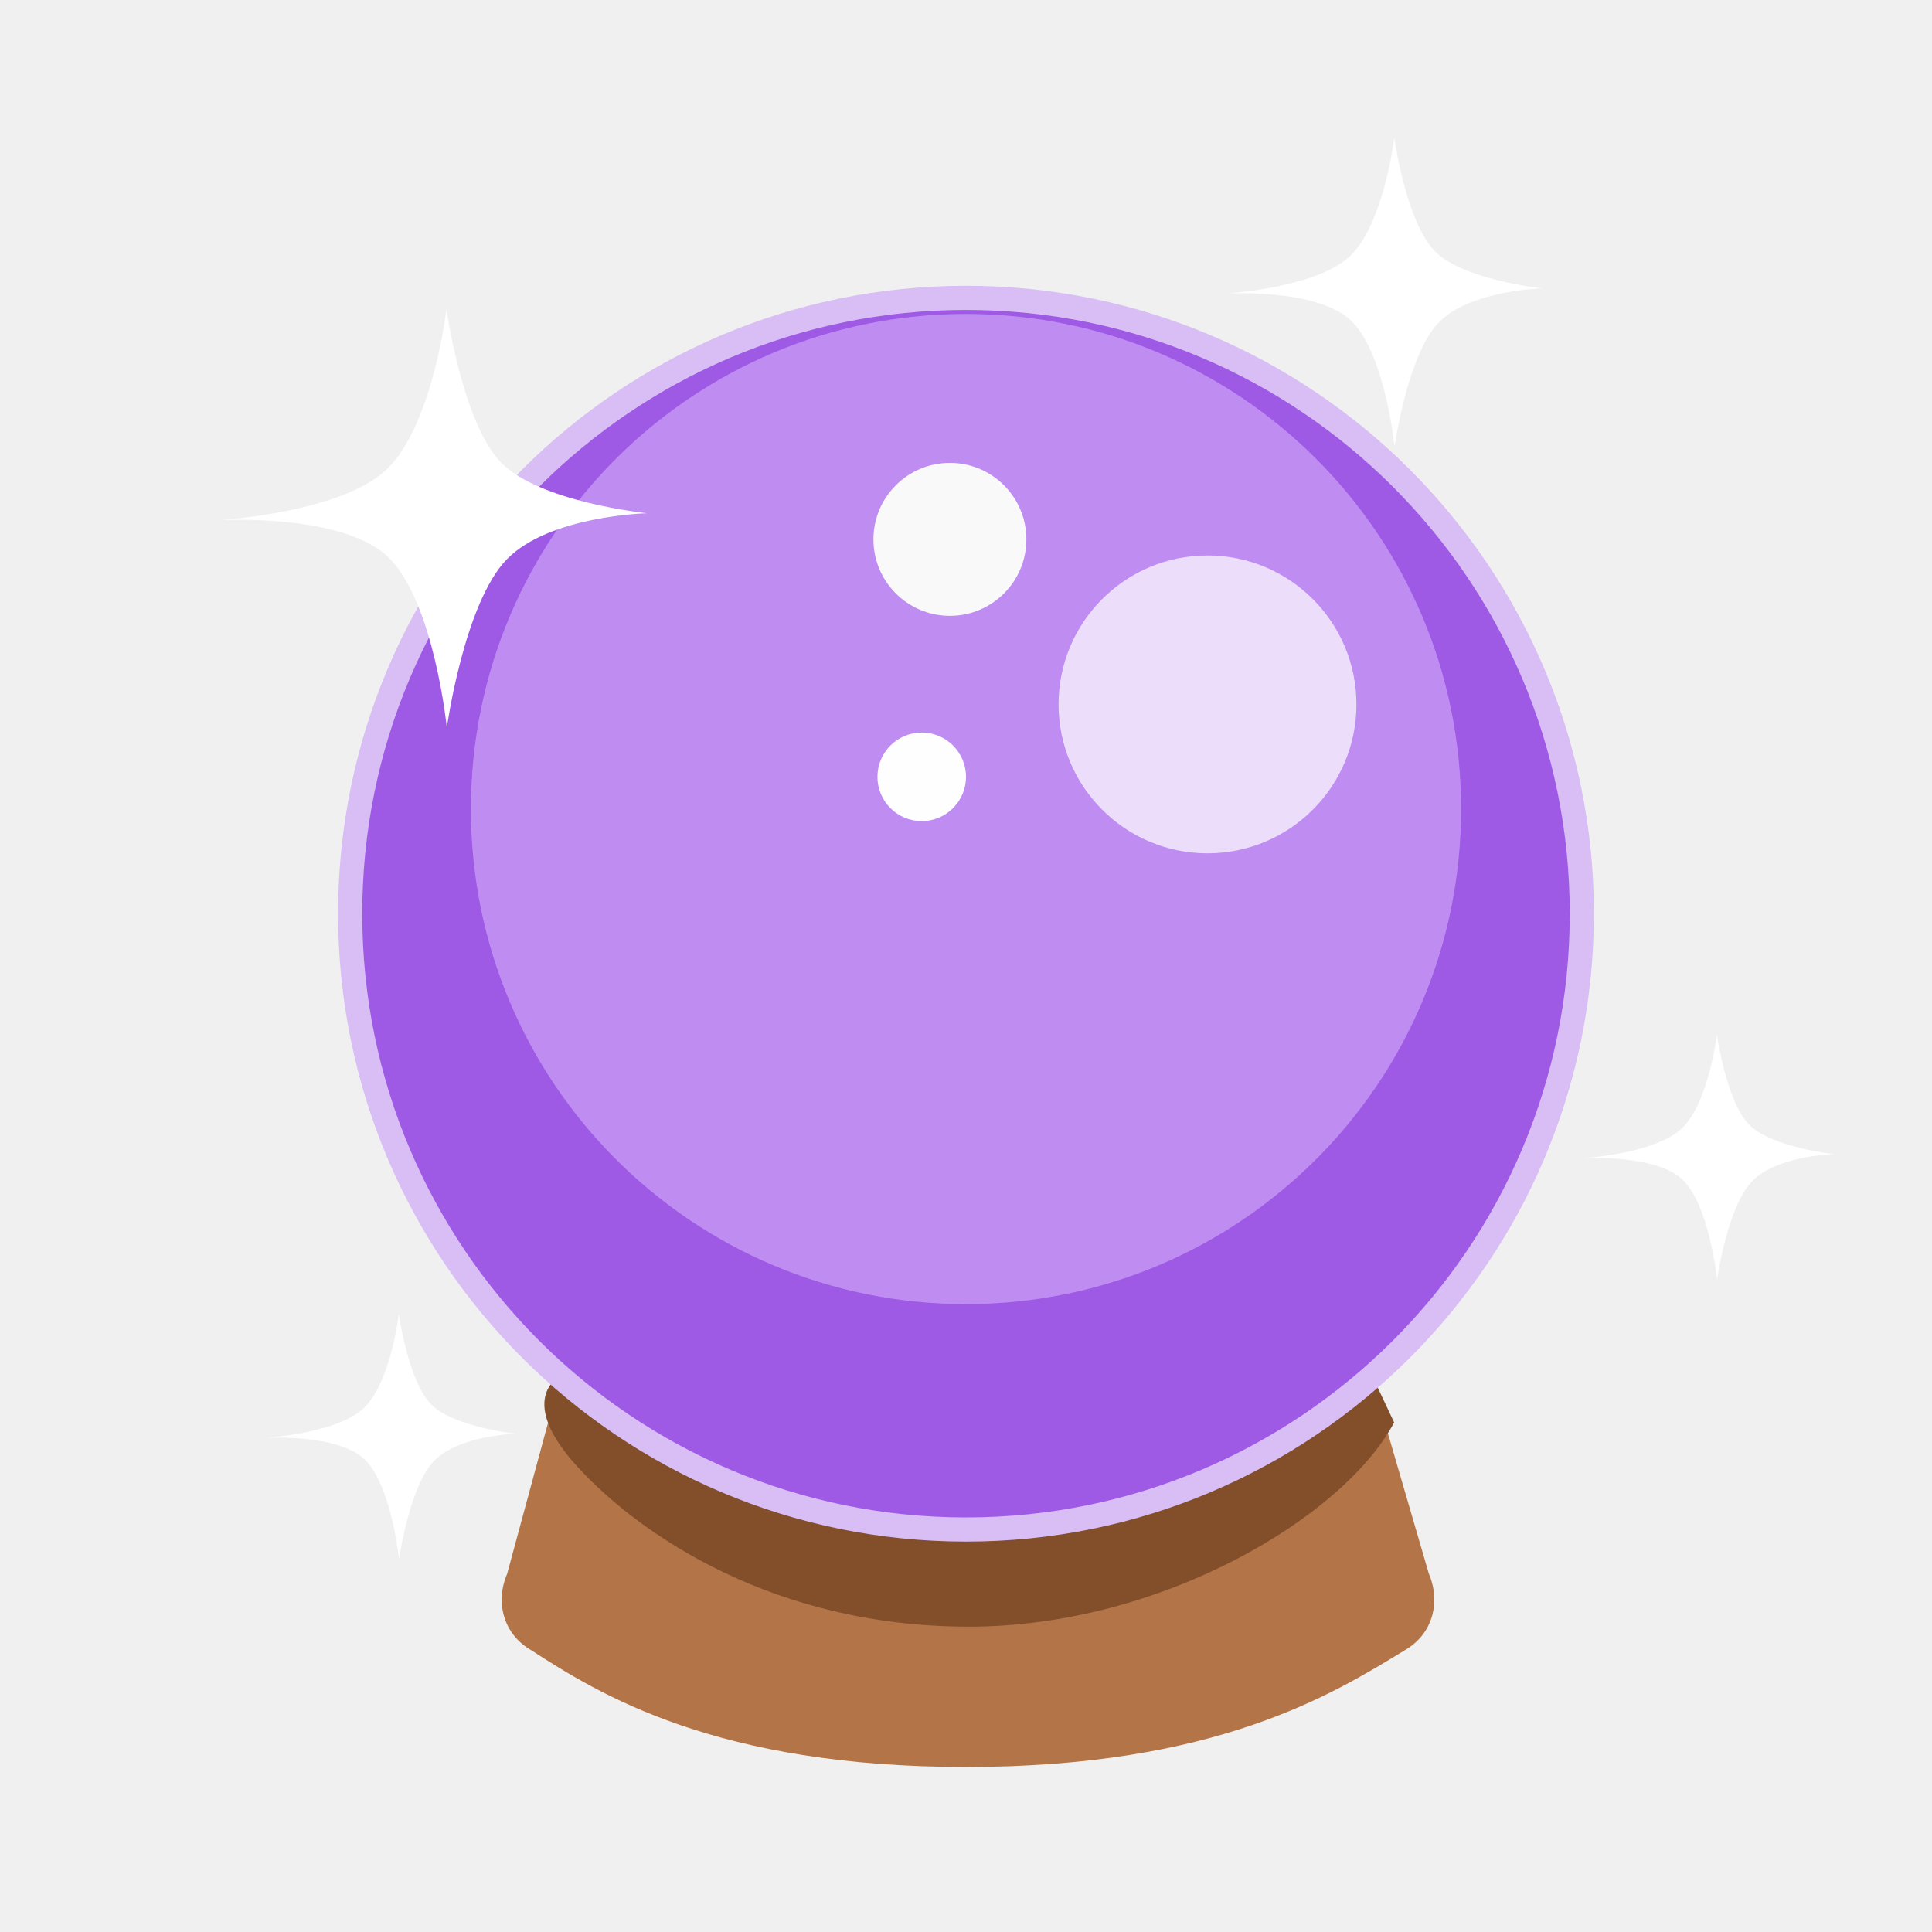
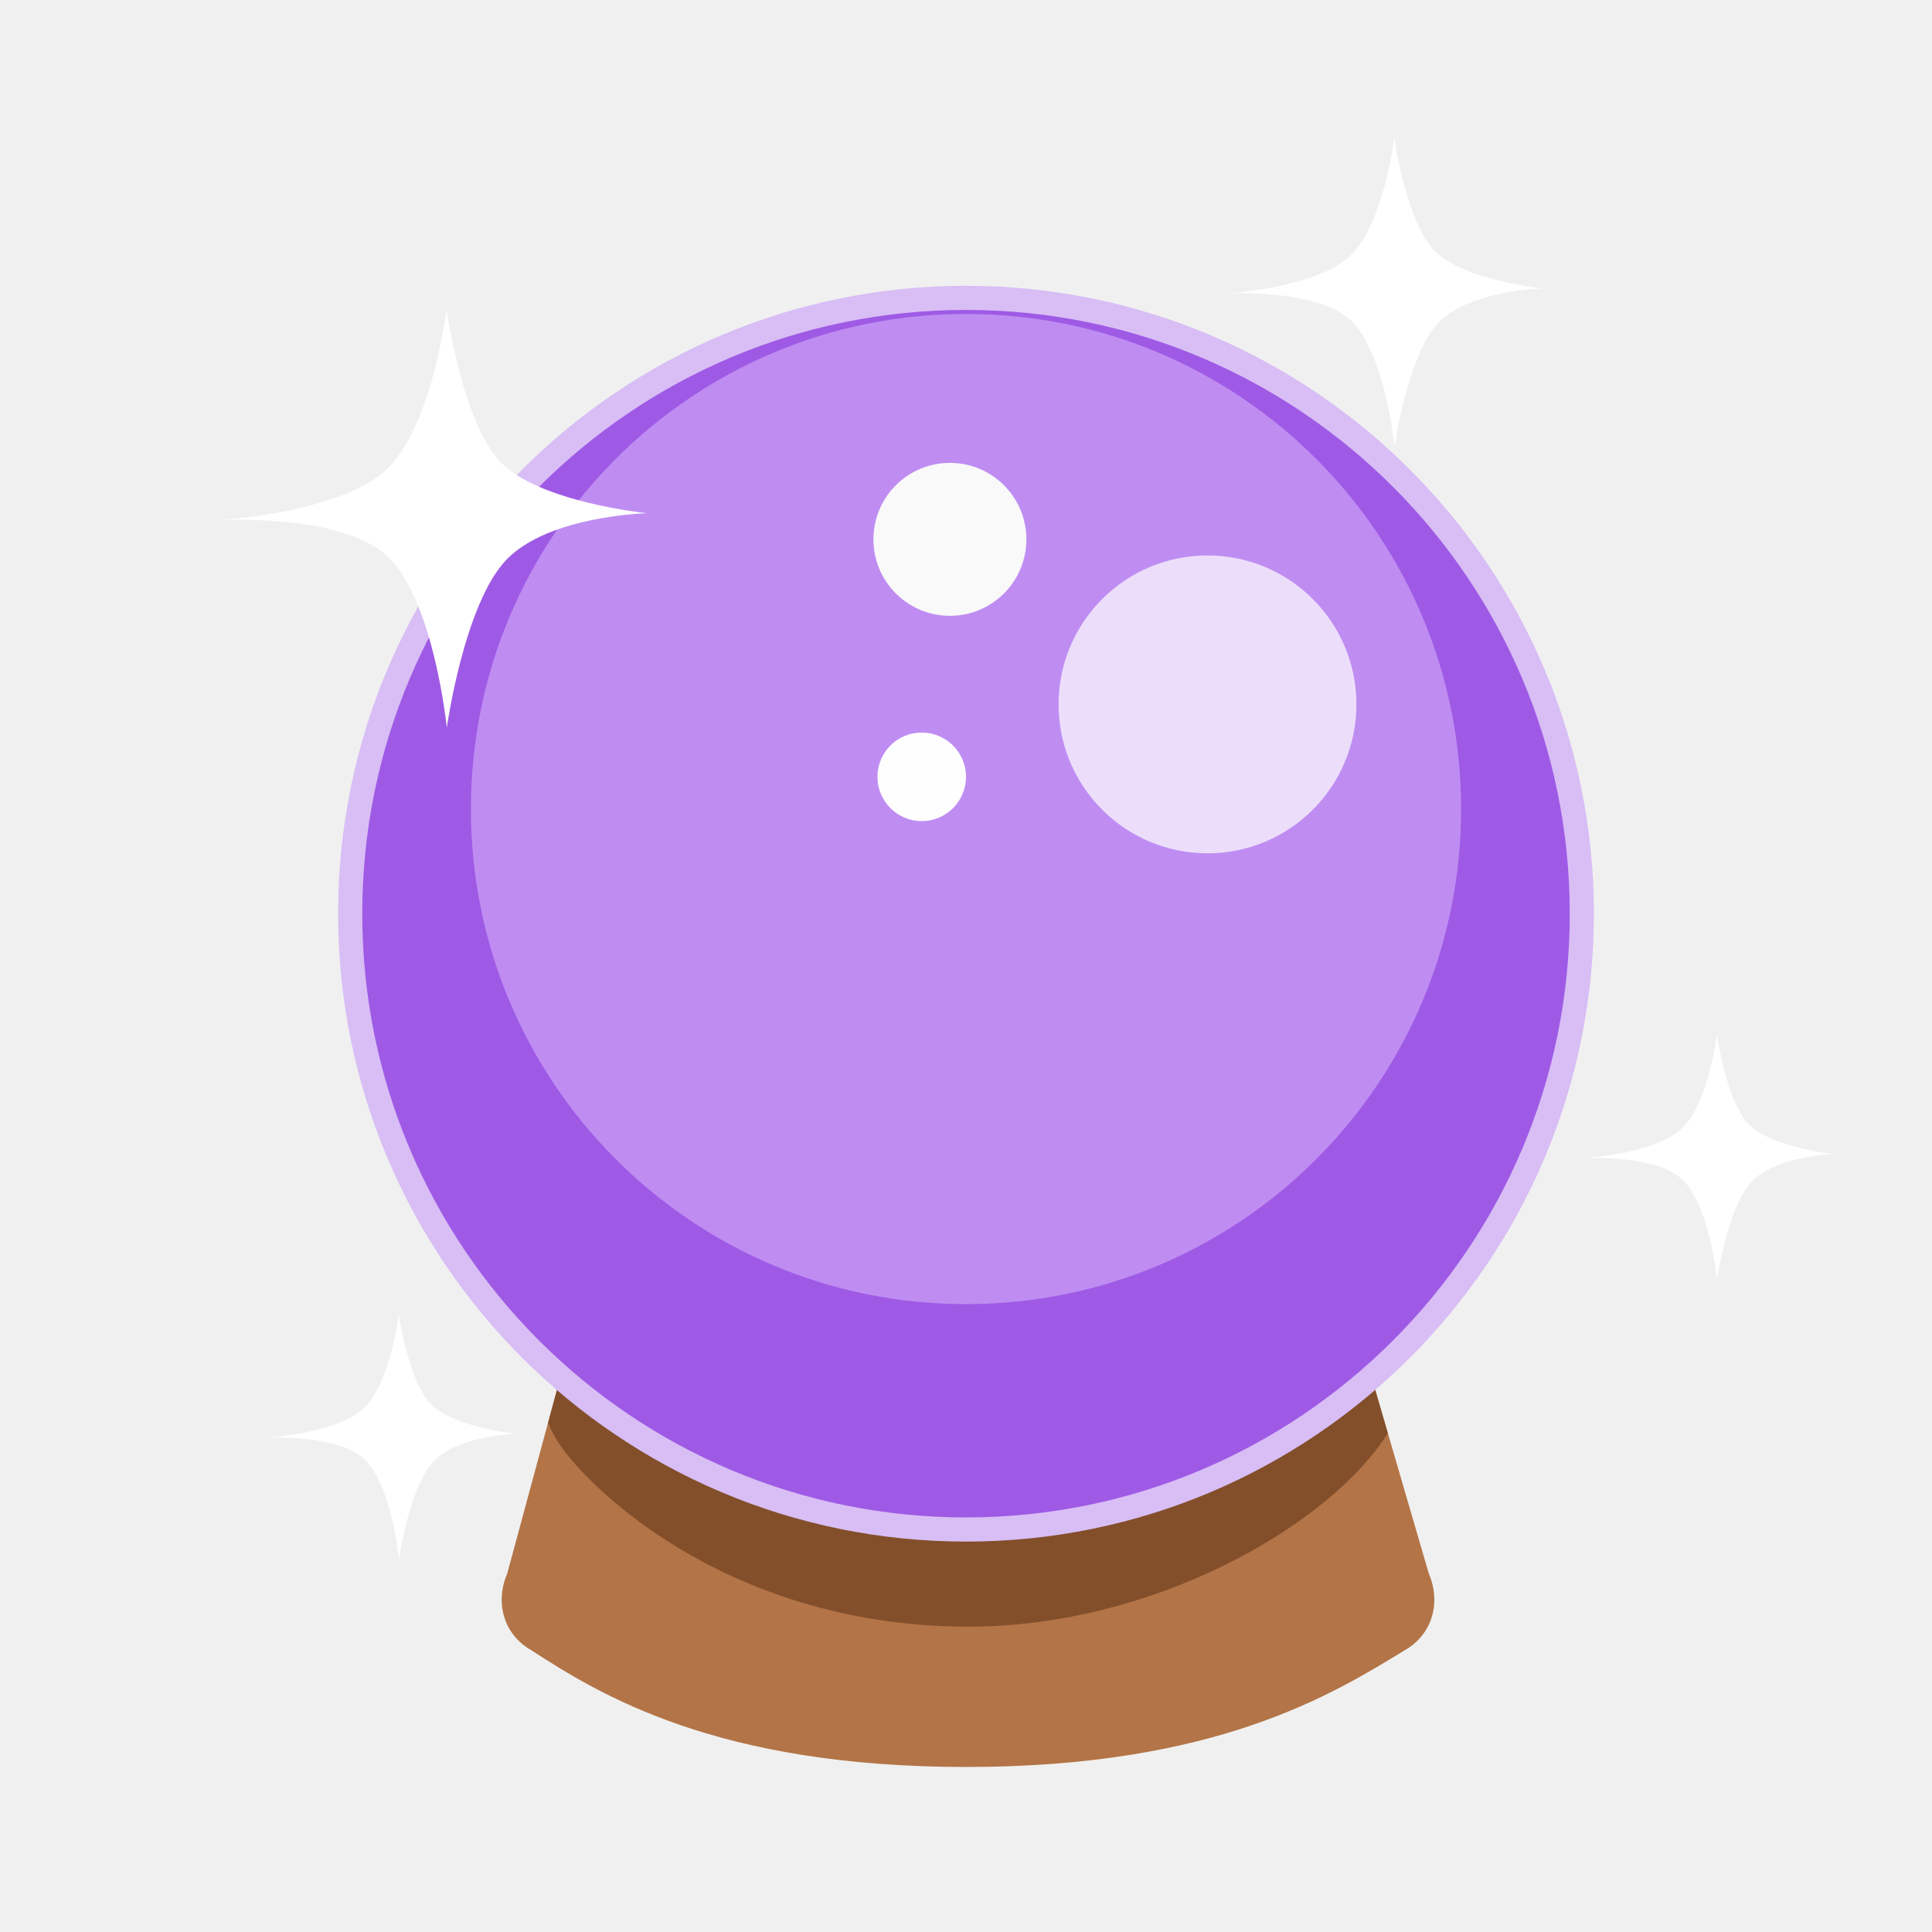
<svg xmlns="http://www.w3.org/2000/svg" version="1.1" id="Icons" x="0px" y="0px" viewBox="0 0 48 48" style="enable-background:new 0 0 48 48;" xml:space="preserve">
  <defs id="defs2">
			
			
			
		
				
				
				
			</defs>
  <style type="text/css" id="style1">
	.st0{opacity:0.15;fill:#45413C;}
	.st1{fill:#BF8256;}
	.st2{fill:#915E3A;}
	.st3{fill:none;stroke:#45413C;stroke-linecap:round;stroke-linejoin:round;stroke-miterlimit:10;}
	.st4{fill:#DEA47A;}
	.st5{fill:#DAEDF7;stroke:#45413C;stroke-linecap:round;stroke-linejoin:round;stroke-miterlimit:10;}
	.st6{fill:#BF8256;stroke:#45413C;stroke-linecap:round;stroke-linejoin:round;stroke-miterlimit:10;}
	.st7{fill:#FF6242;}
	.st8{fill:#FF866E;}
	.st9{fill:#DEBB7E;}
	.st10{fill:#B89558;}
	.st11{fill:#656769;}
	.st12{fill:#525252;}
	.st13{fill:#E04122;}
	.st14{fill:#FFFFFF;}
	.st15{fill:#F0F0F0;}
	.st16{fill:#00B8F0;}
	.st17{fill:#4ACFFF;}
	.st18{fill:#C0DCEB;}
	.st19{fill:#8CA4B8;}
	.st20{fill:#FF6242;stroke:#45413C;stroke-linecap:round;stroke-linejoin:round;stroke-miterlimit:10;}
	.st21{fill:#87898C;}
	.st22{fill:#E0E0E0;}
	.st23{fill:#E8F4FA;stroke:#45413C;stroke-linecap:round;stroke-linejoin:round;stroke-miterlimit:10;}
	.st24{fill:#656769;stroke:#45413C;stroke-linecap:round;stroke-linejoin:round;stroke-miterlimit:10;}
	.st25{fill:#DAEDF7;}
	.st26{fill:#E8F4FA;}
	.st27{fill:#ADC4D9;stroke:#45413C;stroke-linecap:round;stroke-linejoin:round;stroke-miterlimit:10;}
	.st28{fill:#87898C;stroke:#45413C;stroke-linecap:round;stroke-linejoin:round;stroke-miterlimit:10;}
	.st29{fill:#BDBEC0;}
	.st30{fill:#FFFFFF;stroke:#45413C;stroke-linecap:round;stroke-linejoin:round;stroke-miterlimit:10;}
	.st31{fill:#ADC4D9;}
	.st32{fill:none;stroke:#00AED9;stroke-linecap:round;stroke-linejoin:round;stroke-miterlimit:10;}
	.st33{fill:#FFFACF;}
	.st34{fill:#FFE500;}
	.st35{fill:#915E3A;stroke:#45413C;stroke-linecap:round;stroke-linejoin:round;stroke-miterlimit:10;}
	.st36{fill:#FFAA54;}
	.st37{fill:#627B8C;stroke:#45413C;stroke-linecap:round;stroke-linejoin:round;stroke-miterlimit:10;}
	.st38{fill:#FFFEF2;}
	.st39{fill:#FFFCE5;stroke:#45413C;stroke-linecap:round;stroke-linejoin:round;stroke-miterlimit:10;}
	.st40{fill:#00F5BC;}
	.st41{fill:#FFFCE5;}
	.st42{fill:#FFFEF2;stroke:#45413C;stroke-linecap:round;stroke-linejoin:round;stroke-miterlimit:10;}
	.st43{fill:#8CFFE4;}
	.st44{fill:#FFF5E3;}
	.st45{fill:#F7E5C6;}
	.st46{fill:#F7E5C6;stroke:#45413C;stroke-linecap:round;stroke-linejoin:round;stroke-miterlimit:10;}
	.st47{fill:#F0D5A8;}
	.st48{fill:#FF87AF;stroke:#45413C;stroke-linecap:round;stroke-linejoin:round;stroke-miterlimit:10;}
	.st49{fill:#45413C;}
	.st50{fill:#BDBEC0;stroke:#45413C;stroke-linecap:round;stroke-linejoin:round;stroke-miterlimit:10;}
	.st51{fill:#E0E0E0;stroke:#45413C;stroke-linecap:round;stroke-linejoin:round;stroke-miterlimit:10;}
	.st52{fill:#DEBB7E;stroke:#45413C;stroke-linecap:round;stroke-linejoin:round;stroke-miterlimit:10;}
	.st53{fill:#F5EBFF;stroke:#45413C;stroke-linecap:round;stroke-linejoin:round;stroke-miterlimit:10;}
	.st54{fill:#BF8DF2;stroke:#45413C;stroke-linecap:round;stroke-linejoin:round;stroke-miterlimit:10;}
	.st55{fill:#E4FFD1;stroke:#45413C;stroke-linecap:round;stroke-linejoin:round;stroke-miterlimit:10;}
	.st56{fill:#F0FFE5;}
	.st57{fill:#C8FFA1;stroke:#45413C;stroke-linecap:round;stroke-linejoin:round;stroke-miterlimit:10;}
	.st58{fill:#6DD627;stroke:#45413C;stroke-linecap:round;stroke-linejoin:round;stroke-miterlimit:10;}
	.st59{fill:#E5FEFF;}
	.st60{fill:#FFAA54;stroke:#45413C;stroke-linecap:round;stroke-linejoin:round;stroke-miterlimit:10;}
	.st61{fill:#9CEB60;stroke:#45413C;stroke-linecap:round;stroke-linejoin:round;stroke-miterlimit:10;}
	.st62{fill:#FFF48C;}
	.st63{fill:#00B8F0;stroke:#45413C;stroke-linecap:round;stroke-linejoin:round;stroke-miterlimit:10;}
	.st64{fill:none;stroke:#4F4B45;stroke-linejoin:round;stroke-miterlimit:10;}
	.st65{fill:#FFFFFF;stroke:#4F4B45;stroke-linejoin:round;stroke-miterlimit:10;}
	.st66{fill:#FFF5E3;stroke:#4F4B45;stroke-linejoin:round;stroke-miterlimit:10;}
	.st67{fill:#F7E5C6;stroke:#4F4B45;stroke-linejoin:round;stroke-miterlimit:10;}
	.st68{fill:#6DD627;}
	.st69{fill:#EBCB00;}
	.st70{fill:#46B000;}
	.st71{fill:none;stroke:#E0E0E0;stroke-linecap:round;stroke-linejoin:round;stroke-miterlimit:10;}
	.st72{fill:#9CEB60;}
	.st73{fill:#FFCC99;}
	.st74{fill:#BF8DF2;}
	.st75{fill:#9F5AE5;}
	.st76{fill:#DABFF5;}
	.st77{fill:#F0F0F0;stroke:#45413C;stroke-linecap:round;stroke-linejoin:round;stroke-miterlimit:10;}
	.st78{fill:#E5F8FF;}
	.st79{fill:#B8ECFF;}
	.st80{fill:#D9FDFF;}
	.st81{fill:#C0DCEB;stroke:#45413C;stroke-linecap:round;stroke-linejoin:round;stroke-miterlimit:10;}
	.st82{fill:#46B000;stroke:#45413C;stroke-linecap:round;stroke-linejoin:round;stroke-miterlimit:10;}
	.st83{fill:none;stroke:#FFFFFF;stroke-miterlimit:10;}
	.st84{fill:none;stroke:#FFFFFF;stroke-linecap:round;stroke-linejoin:round;stroke-miterlimit:10;}
	.st85{fill:#FFE500;stroke:#45413C;stroke-linecap:round;stroke-linejoin:round;stroke-miterlimit:10;}
	.st86{fill:#80DDFF;stroke:#45413C;stroke-linecap:round;stroke-linejoin:round;stroke-miterlimit:10;}
	.st87{fill:#FFFFFF;stroke:#45413C;stroke-linejoin:round;stroke-miterlimit:10;}
	.st88{fill:#009FD9;stroke:#45413C;stroke-linecap:round;stroke-linejoin:round;stroke-miterlimit:10;}
	.st89{fill:#E04122;stroke:#45413C;stroke-linecap:round;stroke-linejoin:round;stroke-miterlimit:10;}
	.st90{fill:#009FD9;}
	.st91{fill:#FFFFFF;stroke:#45413C;stroke-miterlimit:10;}
	.st92{fill:#009FD9;stroke:#45413C;stroke-miterlimit:10;}
	.st93{fill:#FF8A14;stroke:#45413C;stroke-linecap:round;stroke-linejoin:round;stroke-miterlimit:10;}
	.st94{fill:none;stroke:#009FD9;stroke-linecap:round;stroke-linejoin:round;stroke-miterlimit:10;}
	.st95{fill:#525252;stroke:#45413C;stroke-linecap:round;stroke-linejoin:round;stroke-miterlimit:10;}
	.st96{fill:none;stroke:#46B000;stroke-linecap:round;stroke-linejoin:round;stroke-miterlimit:10;}
	.st97{fill:none;stroke:#E04122;stroke-linecap:round;stroke-linejoin:round;stroke-miterlimit:10;}
	.st98{fill:#6DD627;stroke:#45413C;stroke-miterlimit:10;}
	.st99{fill:none;stroke:#45413C;stroke-linejoin:round;stroke-miterlimit:10;}
	.st100{fill:#46B000;stroke:#45413C;stroke-miterlimit:10;}
	.st101{fill:#00DFEB;}
	.st102{fill:#00AD85;}
	.st103{fill:#E04122;stroke:#45413C;stroke-miterlimit:10;}
</style>
  <g id="g2">
    <g id="g1">
		
		
		
	</g>
-     <g id="g3" transform="translate(0,-0.5997895)">
-       <path id="XMLID_17539_" class="st1" d="m 35.5,39.7 c 0.3,0.7 0.1,1.5 -0.6,1.9 -1.8,1.1 -4.7,2.9 -10.9,2.9 -6.2,0 -9.1,-1.8 -10.8,-2.9 -0.7,-0.4 -0.9,-1.2 -0.6,-1.9 l 1.3,-4.8 c 0,0 4.5,2.2 10.1,2.2 5.6,0 10.1,-2.2 10.1,-2.2 z" style="fill:#b37447;fill-opacity:1" />
-       <path id="XMLID_17538_" class="st2" d="m 24.066,41.014 c 4.8,0 9.329,-2.734 10.571,-5.074 L 34.1,34.8 c 0,0 -4.5,2.2 -10.1,2.2 -5.6,0 -10.1,-2.2 -10.1,-2.2 0,0 -1.102,0.563 0.468,2.264 1.57,1.702 4.898,3.949 9.698,3.949 z" style="fill:#834f2b;fill-opacity:1" />
-       <path id="XMLID_17537_" class="st3" d="m 36.5,39.7 c 0.3,0.7 0.1,1.5 -0.6,1.9 -1.8,1.1 -5.7,2.9 -11.9,2.9 -6.2,0 -10.2,-1.8 -11.9,-2.9 -0.7,-0.4 -0.9,-1.2 -0.6,-1.9 l 2.4,-4.8 c 0,0 4.5,2.2 10.1,2.2 5.6,0 10.1,-2.2 10.1,-2.2 z" style="stroke:none" />
-       <g id="XMLID_17540_">
-         <circle id="XMLID_17549_" class="st74" cx="24" cy="23.3" r="15.3" />
-         <path id="XMLID_17546_" class="st75" d="M 24,8 C 15.6,8 8.7,14.8 8.7,23.3 c 0,8.4 6.8,15.3 15.3,15.3 8.5,0 15.3,-6.8 15.3,-15.3 C 39.3,14.8 32.4,8 24,8 Z m 0,25 C 17.2,33 11.7,27.5 11.7,20.7 11.7,13.9 17.2,8.4 24,8.4 30.8,8.4 36.3,13.9 36.3,20.7 36.3,27.5 30.8,33 24,33 Z" />
-         <circle id="XMLID_17545_" class="st3" cx="24" cy="23.3" r="15.3" style="stroke:#d8bef5;stroke-width:0.6;stroke-dasharray:none;stroke-opacity:1" />
-         <circle id="XMLID_17543_" class="st76" cx="30" cy="18.1" r="3.7" style="fill:#ecdefa;fill-opacity:1" />
-         <circle id="XMLID_17542_" class="st76" cx="22.9" cy="19.9" r="1.1" style="fill:#fefeff;fill-opacity:1" />
-         <circle id="XMLID_17541_" class="st76" cx="23.6" cy="14" r="1.9" style="fill:#f9f9f9" />
-       </g>
-       <path style="fill:#ffffff;fill-opacity:1;stroke:none;stroke-width:1.652;stroke-linecap:round;stroke-linejoin:round;stroke-opacity:0.44" d="m 11.093,8.277 c 0,0 -0.321,2.756 -1.412,3.912 -1.09,1.156 -4.271,1.336 -4.271,1.336 0,0 3.113,-0.189 4.245,0.926 1.133,1.115 1.446,4.227 1.446,4.227 0,0 0.432,-3.097 1.492,-4.184 1.059,-1.086 3.482,-1.143 3.482,-1.143 0,0 -2.669,-0.271 -3.63,-1.262 -0.96,-0.991 -1.353,-3.812 -1.353,-3.812 z" id="path2" />
-       <path style="fill:#ffffff;fill-opacity:1;stroke:none;stroke-width:1.22;stroke-linecap:round;stroke-linejoin:round;stroke-opacity:0.44" d="m 34.64,4.017 c 0,0 -0.237,2.036 -1.043,2.889 C 32.792,7.76 30.443,7.893 30.443,7.893 c 0,0 2.299,-0.139 3.136,0.684 0.837,0.823 1.068,3.122 1.068,3.122 0,0 0.319,-2.288 1.102,-3.09 0.782,-0.802 2.572,-0.845 2.572,-0.845 0,0 -1.972,-0.2 -2.681,-0.932 C 34.93,6.1 34.64,4.017 34.64,4.017 Z" id="path2-0" />
-       <path style="fill:#ffffff;fill-opacity:1;stroke:none;stroke-width:0.968;stroke-linecap:round;stroke-linejoin:round;stroke-opacity:0.44" d="m 42.655,26.3 c 0,0 -0.188,1.615 -0.827,2.292 -0.639,0.677 -2.502,0.783 -2.502,0.783 0,0 1.824,-0.111 2.487,0.543 0.664,0.653 0.847,2.476 0.847,2.476 0,0 0.253,-1.814 0.874,-2.451 0.621,-0.636 2.04,-0.67 2.04,-0.67 0,0 -1.564,-0.159 -2.126,-0.74 -0.562,-0.581 -0.793,-2.233 -0.793,-2.233 z" id="path2-0-7" />
-       <path style="fill:#ffffff;fill-opacity:1;stroke:none;stroke-width:0.968;stroke-linecap:round;stroke-linejoin:round;stroke-opacity:0.44" d="m 9.909,33.248 c 0,0 -0.188,1.615 -0.827,2.292 -0.639,0.677 -2.502,0.783 -2.502,0.783 0,0 1.824,-0.111 2.487,0.543 0.664,0.653 0.847,2.476 0.847,2.476 0,0 0.253,-1.814 0.874,-2.451 0.621,-0.636 2.04,-0.67 2.04,-0.67 0,0 -1.564,-0.159 -2.126,-0.74 -0.562,-0.581 -0.793,-2.233 -0.793,-2.233 z" id="path2-0-7-9" />
+     <path id="XMLID_17539_" class="st1" d="m 35.5,39.1 c 0.3,0.7 0.1,1.5 -0.6,1.9 -1.8,1.1 -4.7,2.9 -10.9,2.9 -6.2,0 -9.1,-1.8 -10.8,-2.9 -0.7,-0.4 -0.9,-1.2 -0.6,-1.9 l 1.3,-4.8 c 0,0 4.5,2.2 10.1,2.2 5.6,0 10.1,-2.2 10.1,-2.2 z" style="fill:#b37447;fill-opacity:1" />
+     <path id="XMLID_17539_-5" style="fill:#834f2b;fill-opacity:1" class="st1" d="M 13.9 34.301 L 13.617 35.346 C 13.729 35.647 13.954 36.015 14.369 36.465 C 15.939 38.167 19.266 40.414 24.066 40.414 C 28.685 40.414 33.051 37.883 34.48 35.607 L 34.1 34.301 C 34.1 34.301 29.6 36.5 24 36.5 C 18.4 36.5 13.9 34.301 13.9 34.301 z " />
+     <path id="XMLID_17537_" class="st3" d="m 36.5,39.1 c 0.3,0.7 0.1,1.5 -0.6,1.9 -1.8,1.1 -5.7,2.9 -11.9,2.9 -6.2,0 -10.2,-1.8 -11.9,-2.9 -0.7,-0.4 -0.9,-1.2 -0.6,-1.9 l 2.4,-4.8 c 0,0 4.5,2.2 10.1,2.2 5.6,0 10.1,-2.2 10.1,-2.2 z" style="stroke:none" />
+     <g id="XMLID_17540_" transform="translate(0,-0.5997895)">
+       <circle id="XMLID_17549_" class="st74" cx="24" cy="23.3" r="15.3" />
+       <path id="XMLID_17546_" class="st75" d="M 24,8 C 15.6,8 8.7,14.8 8.7,23.3 c 0,8.4 6.8,15.3 15.3,15.3 8.5,0 15.3,-6.8 15.3,-15.3 C 39.3,14.8 32.4,8 24,8 Z m 0,25 C 17.2,33 11.7,27.5 11.7,20.7 11.7,13.9 17.2,8.4 24,8.4 30.8,8.4 36.3,13.9 36.3,20.7 36.3,27.5 30.8,33 24,33 Z" />
+       <circle id="XMLID_17545_" class="st3" cx="24" cy="23.3" r="15.3" style="stroke:#d8bef5;stroke-width:0.6;stroke-dasharray:none;stroke-opacity:1" />
+       <circle id="XMLID_17543_" class="st76" cx="30" cy="18.1" r="3.7" style="fill:#ecdefa;fill-opacity:1" />
+       <circle id="XMLID_17542_" class="st76" cx="22.9" cy="19.9" r="1.1" style="fill:#fefeff;fill-opacity:1" />
+       <circle id="XMLID_17541_" class="st76" cx="23.6" cy="14" r="1.9" style="fill:#f9f9f9" />
    </g>
+     <path style="fill:#ffffff;fill-opacity:1;stroke:none;stroke-width:1.652;stroke-linecap:round;stroke-linejoin:round;stroke-opacity:0.44" d="m 11.093,7.677 c 0,0 -0.321,2.756 -1.412,3.912 -1.09,1.156 -4.271,1.336 -4.271,1.336 0,0 3.113,-0.189 4.245,0.926 1.133,1.115 1.446,4.227 1.446,4.227 0,0 0.432,-3.097 1.492,-4.184 1.059,-1.086 3.482,-1.143 3.482,-1.143 0,0 -2.669,-0.271 -3.63,-1.262 -0.96,-0.991 -1.353,-3.812 -1.353,-3.812 z" id="path2" />
+     <path style="fill:#ffffff;fill-opacity:1;stroke:none;stroke-width:1.22;stroke-linecap:round;stroke-linejoin:round;stroke-opacity:0.44" d="m 34.64,3.417 c 0,0 -0.237,2.036 -1.043,2.889 -0.805,0.854 -3.154,0.987 -3.154,0.987 0,0 2.299,-0.139 3.136,0.684 0.837,0.823 1.068,3.122 1.068,3.122 0,0 0.319,-2.288 1.102,-3.09 0.782,-0.802 2.572,-0.845 2.572,-0.845 0,0 -1.972,-0.2 -2.681,-0.932 C 34.93,5.5 34.64,3.417 34.64,3.417 Z" id="path2-0" />
+     <path style="fill:#ffffff;fill-opacity:1;stroke:none;stroke-width:0.968;stroke-linecap:round;stroke-linejoin:round;stroke-opacity:0.44" d="m 42.655,25.7 c 0,0 -0.188,1.615 -0.827,2.292 -0.639,0.677 -2.502,0.783 -2.502,0.783 0,0 1.824,-0.111 2.487,0.543 0.664,0.653 0.847,2.476 0.847,2.476 0,0 0.253,-1.814 0.874,-2.451 0.621,-0.636 2.04,-0.67 2.04,-0.67 0,0 -1.564,-0.159 -2.126,-0.74 -0.562,-0.581 -0.793,-2.233 -0.793,-2.233 z" id="path2-0-7" />
+     <path style="fill:#ffffff;fill-opacity:1;stroke:none;stroke-width:0.968;stroke-linecap:round;stroke-linejoin:round;stroke-opacity:0.44" d="m 9.909,32.649 c 0,0 -0.188,1.615 -0.827,2.292 -0.639,0.677 -2.502,0.783 -2.502,0.783 0,0 1.824,-0.111 2.487,0.543 0.664,0.653 0.847,2.476 0.847,2.476 0,0 0.253,-1.814 0.874,-2.451 0.621,-0.636 2.04,-0.67 2.04,-0.67 0,0 -1.564,-0.159 -2.126,-0.74 -0.562,-0.581 -0.793,-2.233 -0.793,-2.233 z" id="path2-0-7-9" />
  </g>
</svg>
